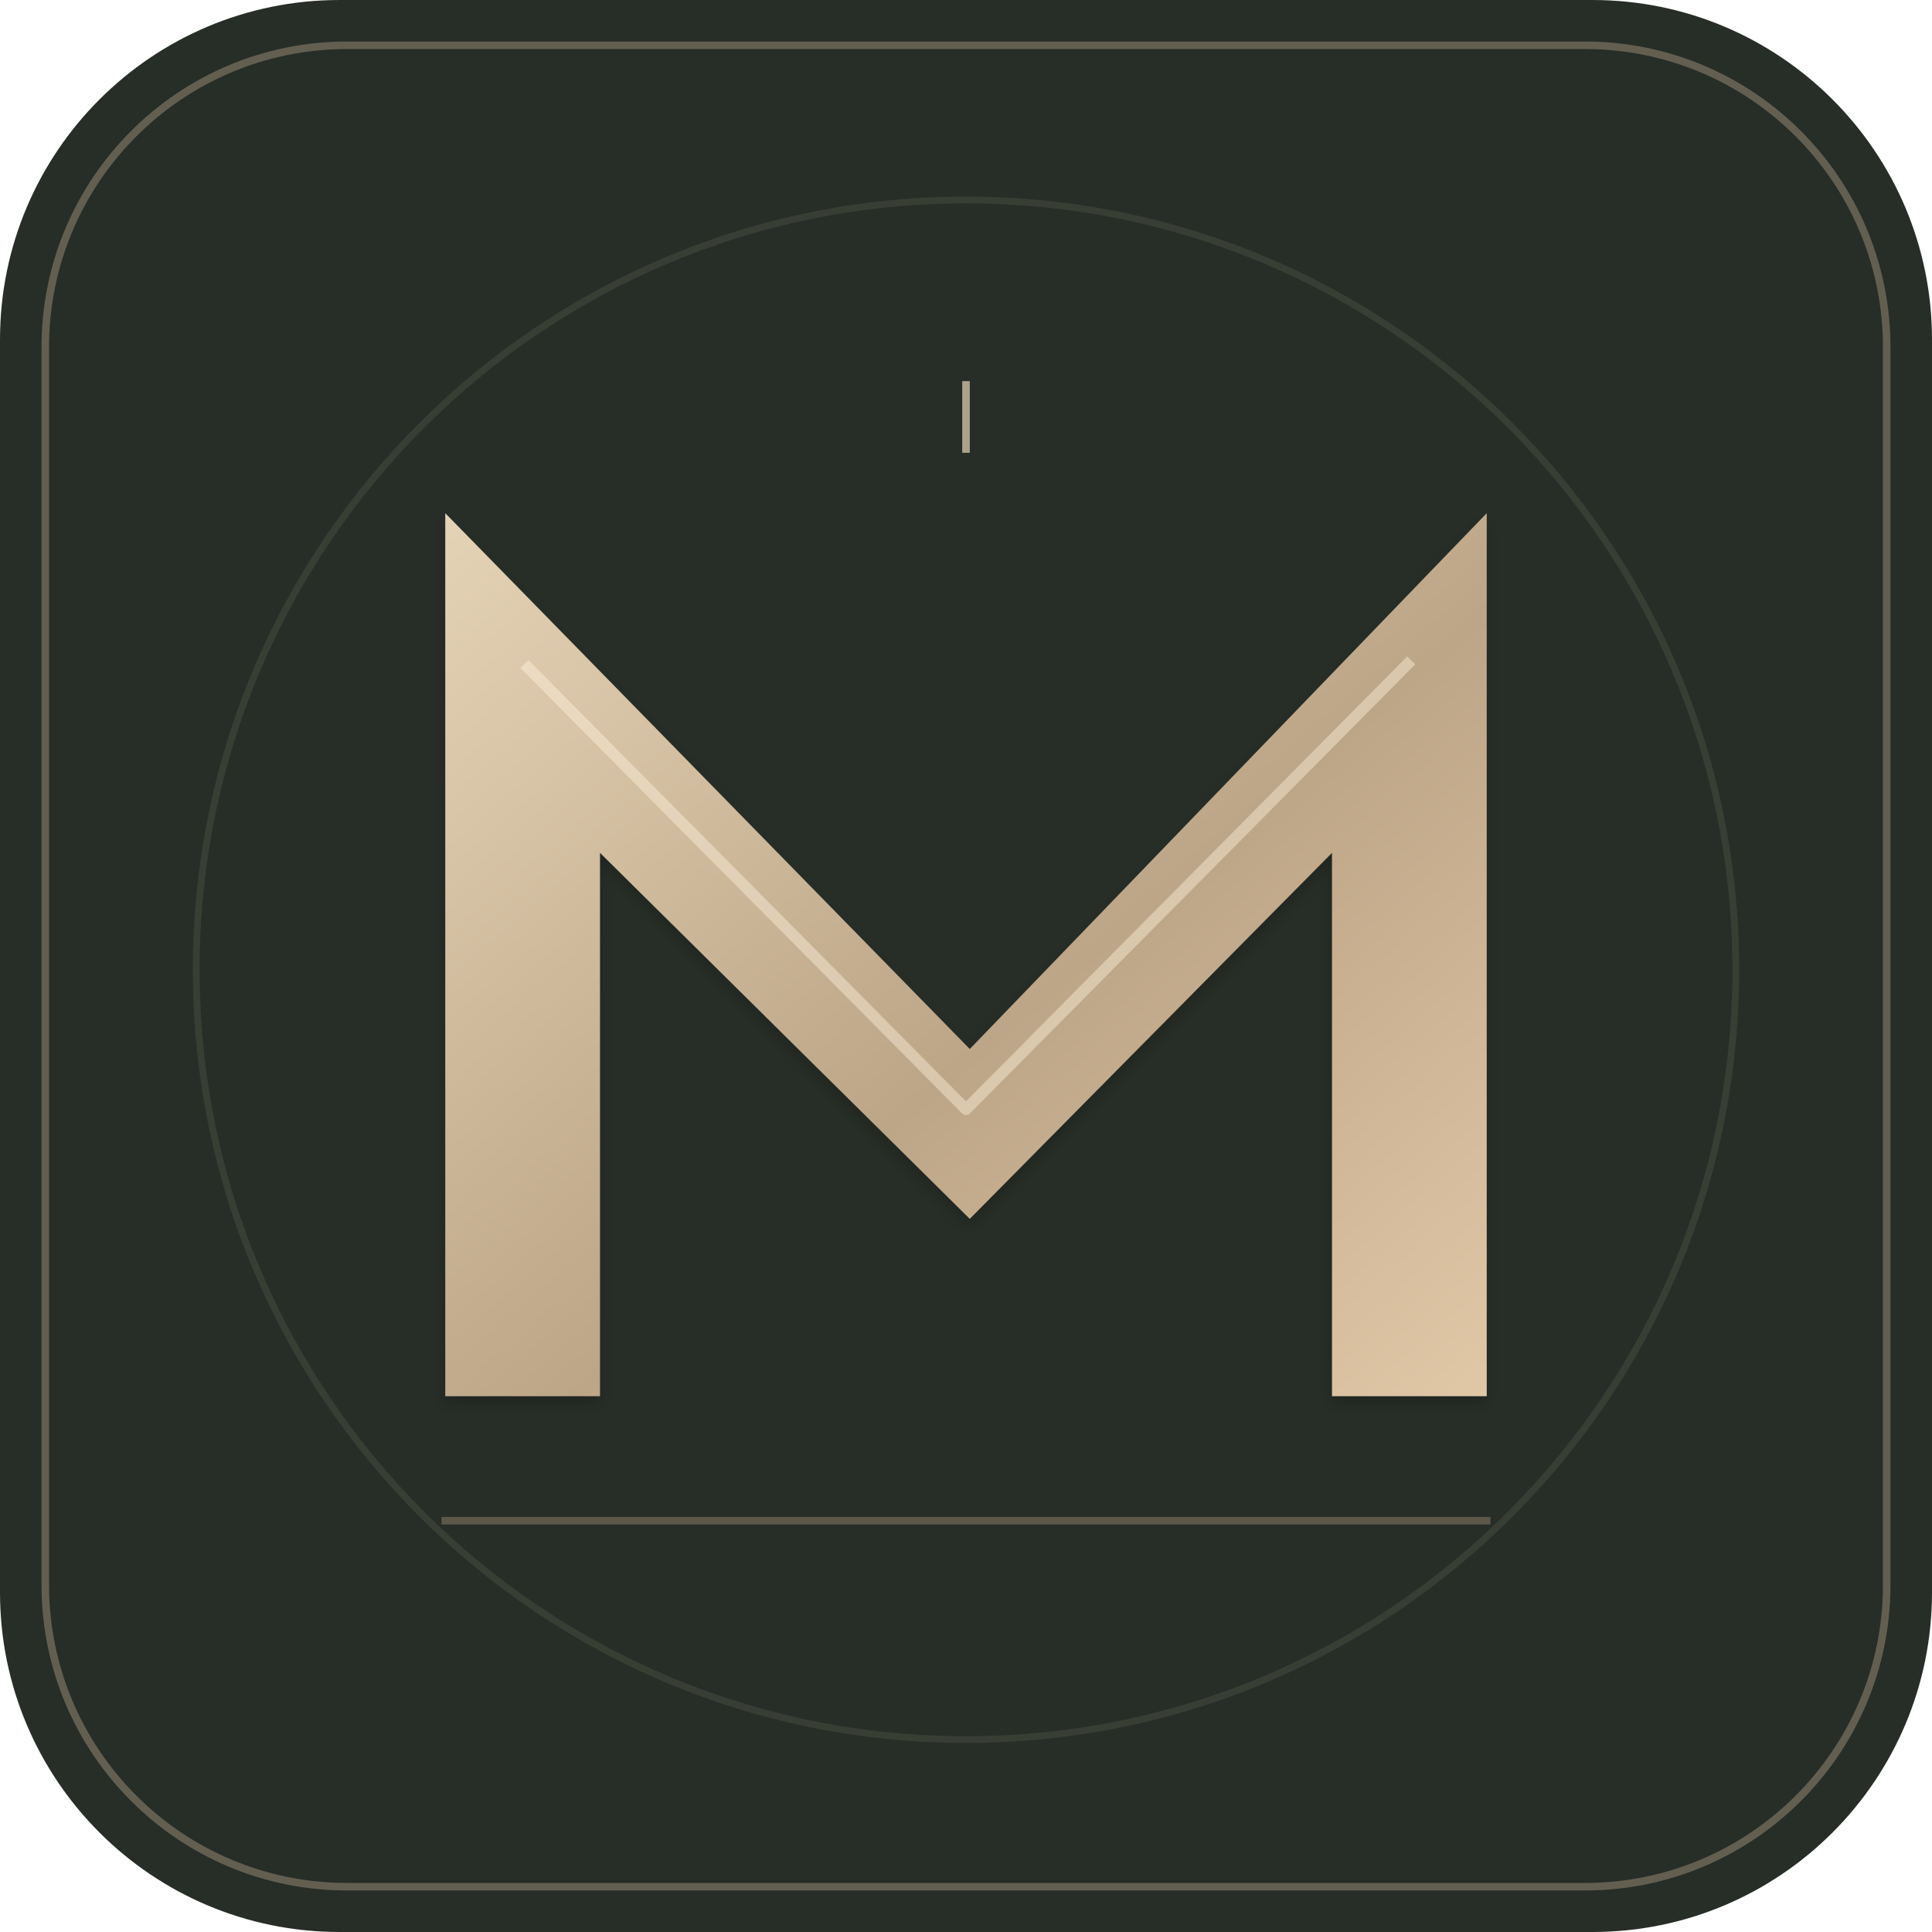
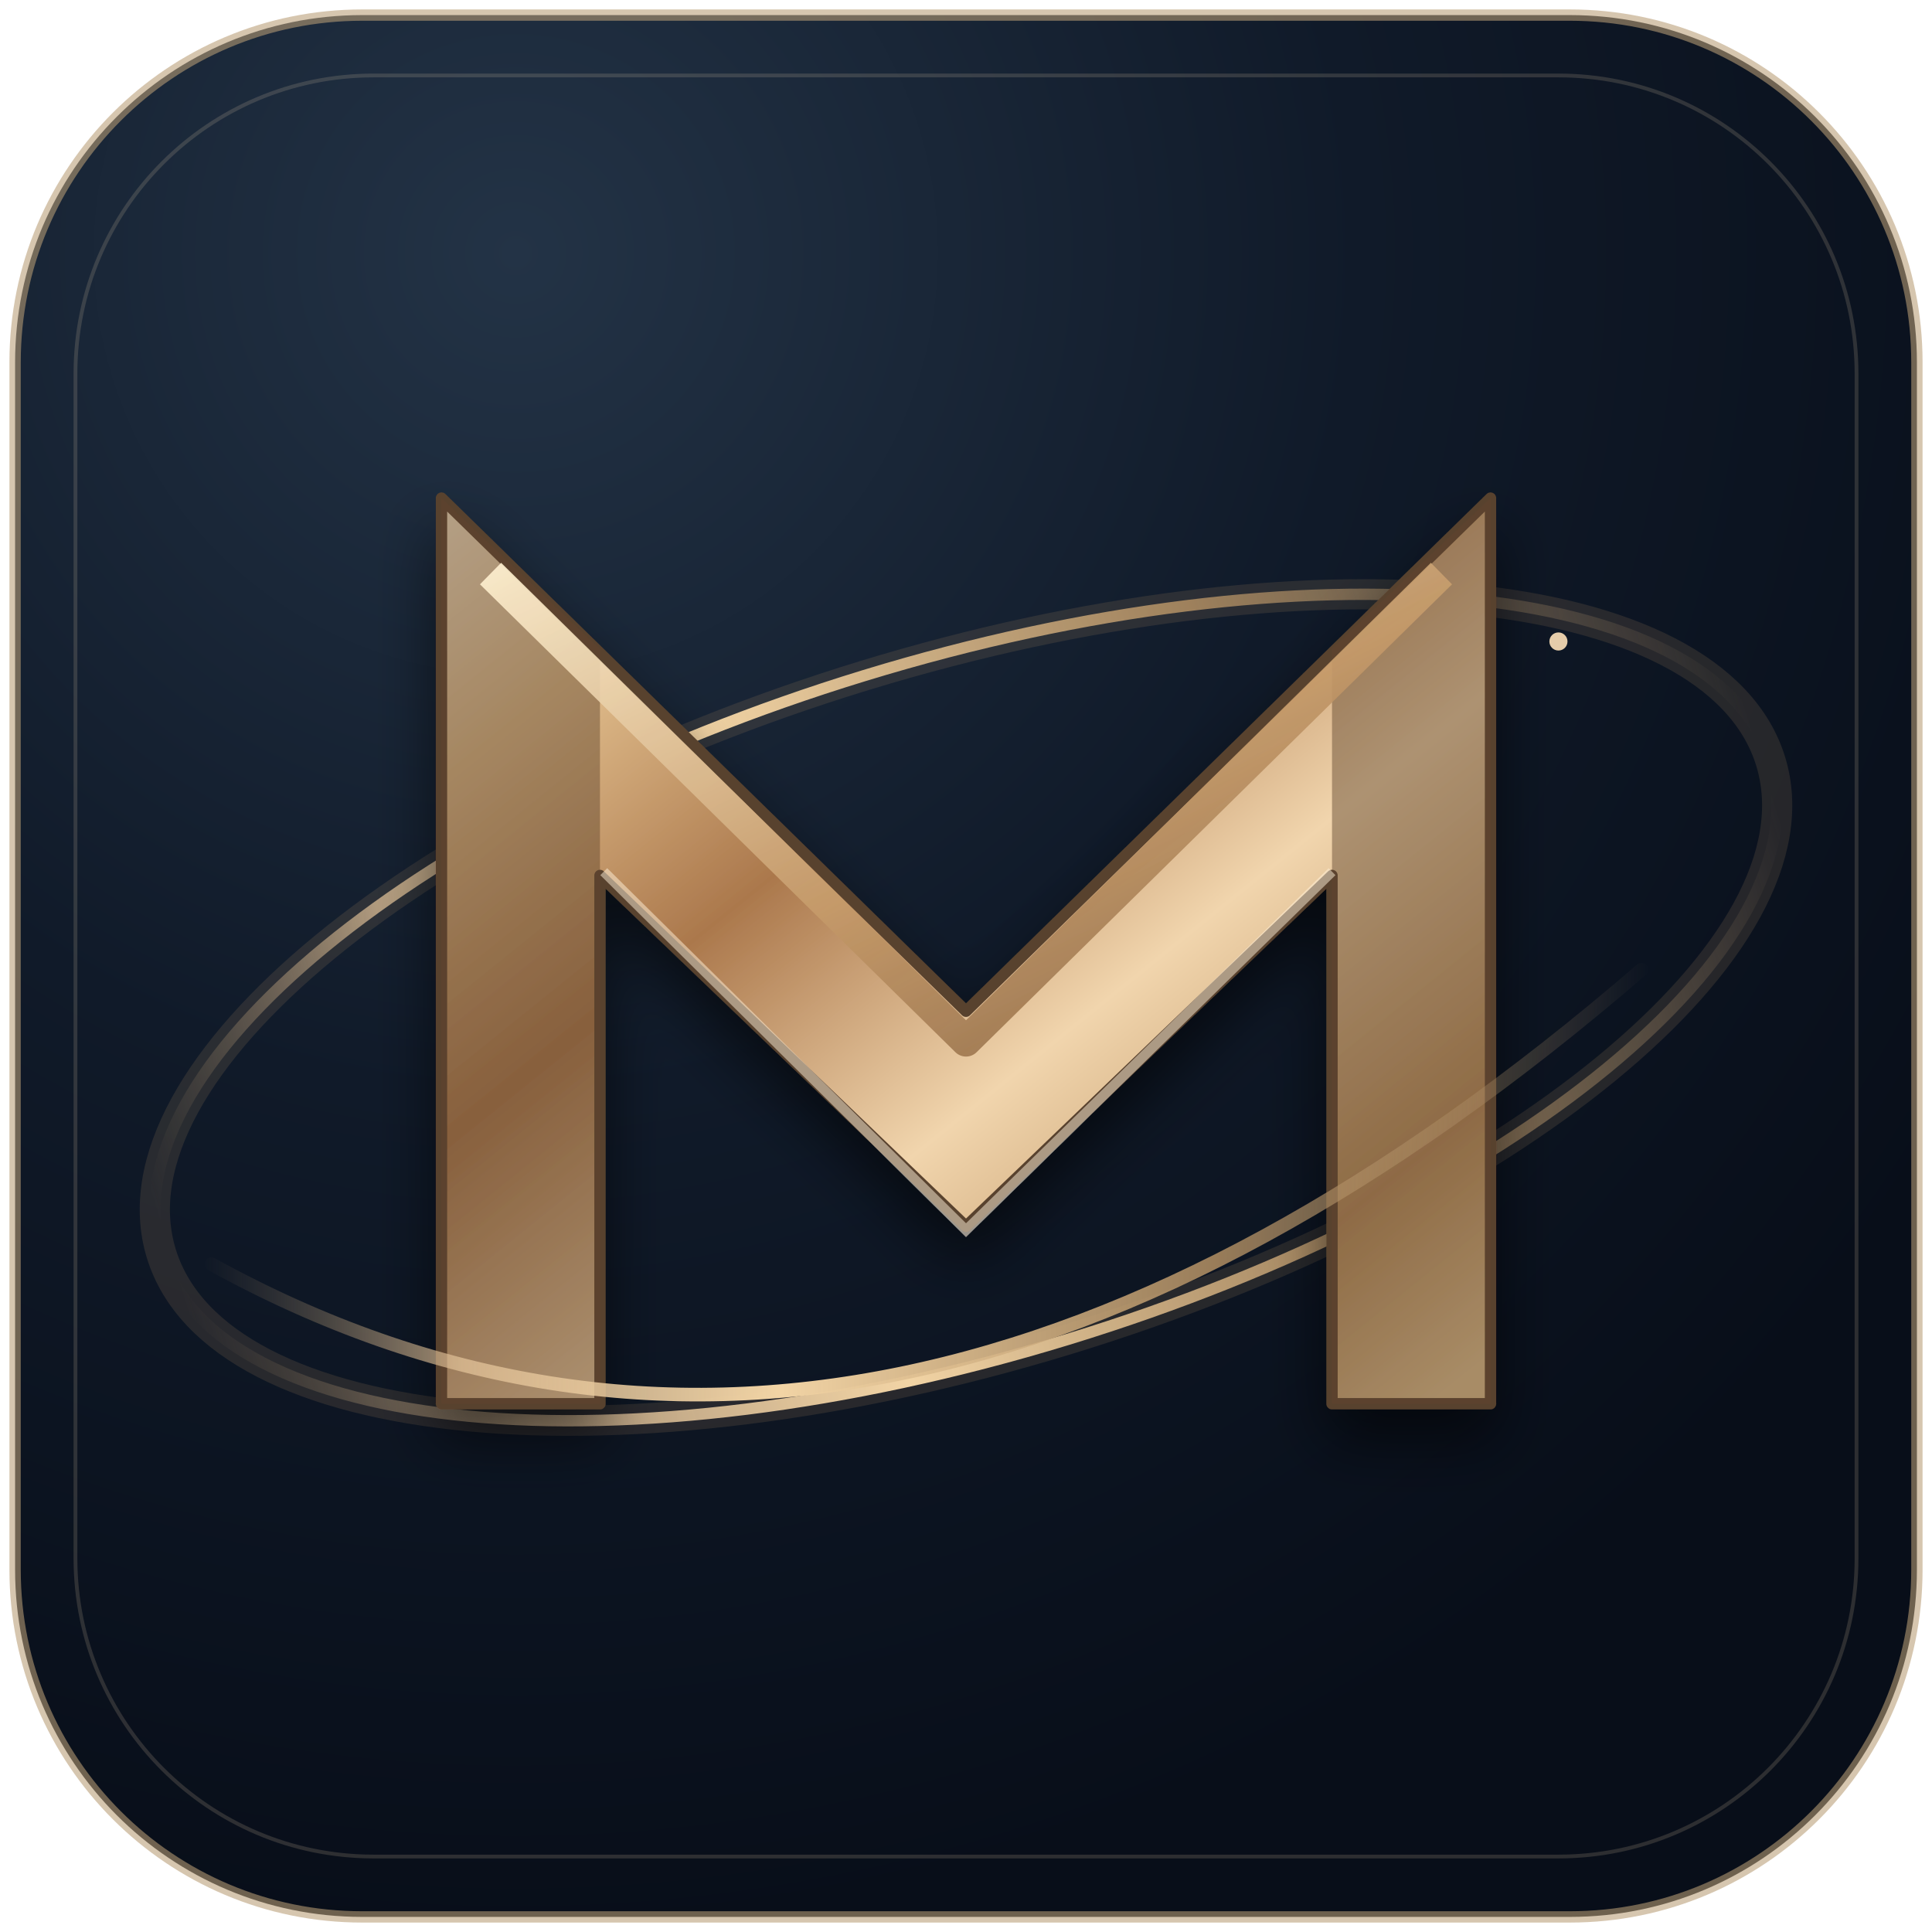
<svg xmlns="http://www.w3.org/2000/svg" viewBox="0 0 512 512" role="img" aria-labelledby="title desc">
  <defs>
-     <linearGradient id="champagne" x1="0" y1="0" x2="1" y2="1">
-       <stop offset="0" stop-color="#e5d3b5" />
-       <stop offset=".56" stop-color="#bda587" />
-       <stop offset="1" stop-color="#e0c8a7" />
+     <radialGradient id="sapphire" cx=".26" cy=".12" r=".9">
+       <stop stop-color="#233346" />
+       <stop offset=".5" stop-color="#101a29" />
+       <stop offset="1" stop-color="#080e19" />
+     </radialGradient>
+     <linearGradient id="brass" x1="0" y1="0" x2=".94" y2="1">
+       <stop stop-color="#fff0d5" />
+       <stop offset=".17" stop-color="#e1be8d" />
+       <stop offset=".38" stop-color="#ab784c" />
+       <stop offset=".61" stop-color="#f1d5ad" />
+       <stop offset=".85" stop-color="#b78c5b" />
+       <stop offset="1" stop-color="#e7c998" />
    </linearGradient>
-     <filter id="gold-glow" x="-.2" y="-.2" width="1.4" height="1.4">
-       <feGaussianBlur stdDeviation="0.5" />
+     <linearGradient id="bevel" x1="0" y1="0" x2="1" y2="1">
+       <stop stop-color="#fff0d0" />
+       <stop offset=".54" stop-color="#c59a69" />
+       <stop offset="1" stop-color="#765335" />
+     </linearGradient>
+     <linearGradient id="orbit" x1="0" y1=".5" x2="1" y2=".5">
+       <stop stop-color="#8e775a" stop-opacity="0" />
+       <stop offset=".18" stop-color="#e4c49a" stop-opacity=".72" />
+       <stop offset=".4" stop-color="#f2d4a5" />
+       <stop offset=".7" stop-color="#b28f63" stop-opacity=".85" />
+       <stop offset="1" stop-color="#b49872" stop-opacity="0" />
+     </linearGradient>
+     <filter id="gold-glow" x="-.25" y="-.25" width="1.5" height="1.5">
+       <feGaussianBlur stdDeviation=".7" />
    </filter>
-     <filter id="subtle-shadow" x="-.25" y="-.25" width="1.5" height="1.5">
-       <feDropShadow dx="0" dy="2" stdDeviation="2" flood-color="#141714" flood-opacity=".18" />
+     <filter id="subtle-shadow" x="-.3" y="-.3" width="1.6" height="1.6">
+       <feDropShadow dx="0" dy="8" stdDeviation="8" flood-color="#000" flood-opacity=".58" />
    </filter>
  </defs>
-   <rect width="512" height="512" rx="90" fill="#272d27" />
-   <rect x="12" y="12" width="488" height="488" rx="80" fill="none" stroke="#c5b195" stroke-opacity=".38" stroke-width="2" />
-   <ellipse cx="256" cy="257" rx="204" ry="204" fill="none" stroke="#e3d3b7" stroke-opacity=".10" stroke-width="1.8" />
-   <path d="M118 370 V136 L257 278 L394 136 V370 H353 V226 L257 323 L159 226 V370 Z" fill="url(#champagne)" filter="url(#subtle-shadow)" />
-   <path d="M139 176 L256 294 L374 175" fill="none" stroke="#fff5e3" stroke-opacity=".42" stroke-width="3" stroke-linejoin="round" />
-   <path d="M117 403 H395" stroke="#b7a182" stroke-opacity=".37" stroke-width="2" />
-   <path d="M256 101 V120" stroke="#e4d3b5" stroke-opacity=".7" stroke-width="2" />
+   <rect x="4" y="4" width="504" height="504" rx="92" fill="url(#sapphire)" stroke="#b99d76" stroke-width="3" stroke-opacity=".58" />
+   <rect x="20" y="20" width="472" height="472" rx="79" fill="none" stroke="#f0d8af" stroke-width="1" stroke-opacity=".16" />
+   <ellipse cx="256" cy="267" rx="223" ry="92" transform="rotate(-17 256 267)" fill="none" stroke="#ae8c5e" stroke-opacity=".17" stroke-width="8" />
+   <ellipse cx="256" cy="267" rx="223" ry="92" transform="rotate(-17 256 267)" fill="none" stroke="url(#orbit)" stroke-width="3" />
+   <g filter="url(#subtle-shadow)">
+     <path d="M117 372 V132 L256 268 L395 132 V372 H353 V232 L256 325 L159 232 V372 Z" fill="url(#brass)" stroke="#59422e" stroke-width="3" stroke-linejoin="round" />
+     <path d="M117 132 L159 172 V372 H117 Z M353 172 L395 132 V372 H353 Z" fill="#5e432b" opacity=".46" />
+     <path d="M130 152 L256 276 L382 152" fill="none" stroke="url(#bevel)" stroke-width="8" stroke-linejoin="round" opacity=".9" />
+     <path d="M160 231 L256 326 L353 231" fill="none" stroke="#fff1da" stroke-width="2.6" opacity=".5" />
+   </g>
+   <path d="M56 335 Q232 432 435 257" fill="none" stroke="url(#orbit)" stroke-width="3.6" stroke-linecap="round" />
+   <circle cx="413" cy="170" r="2.4" fill="#e5ccaa" />
</svg>
